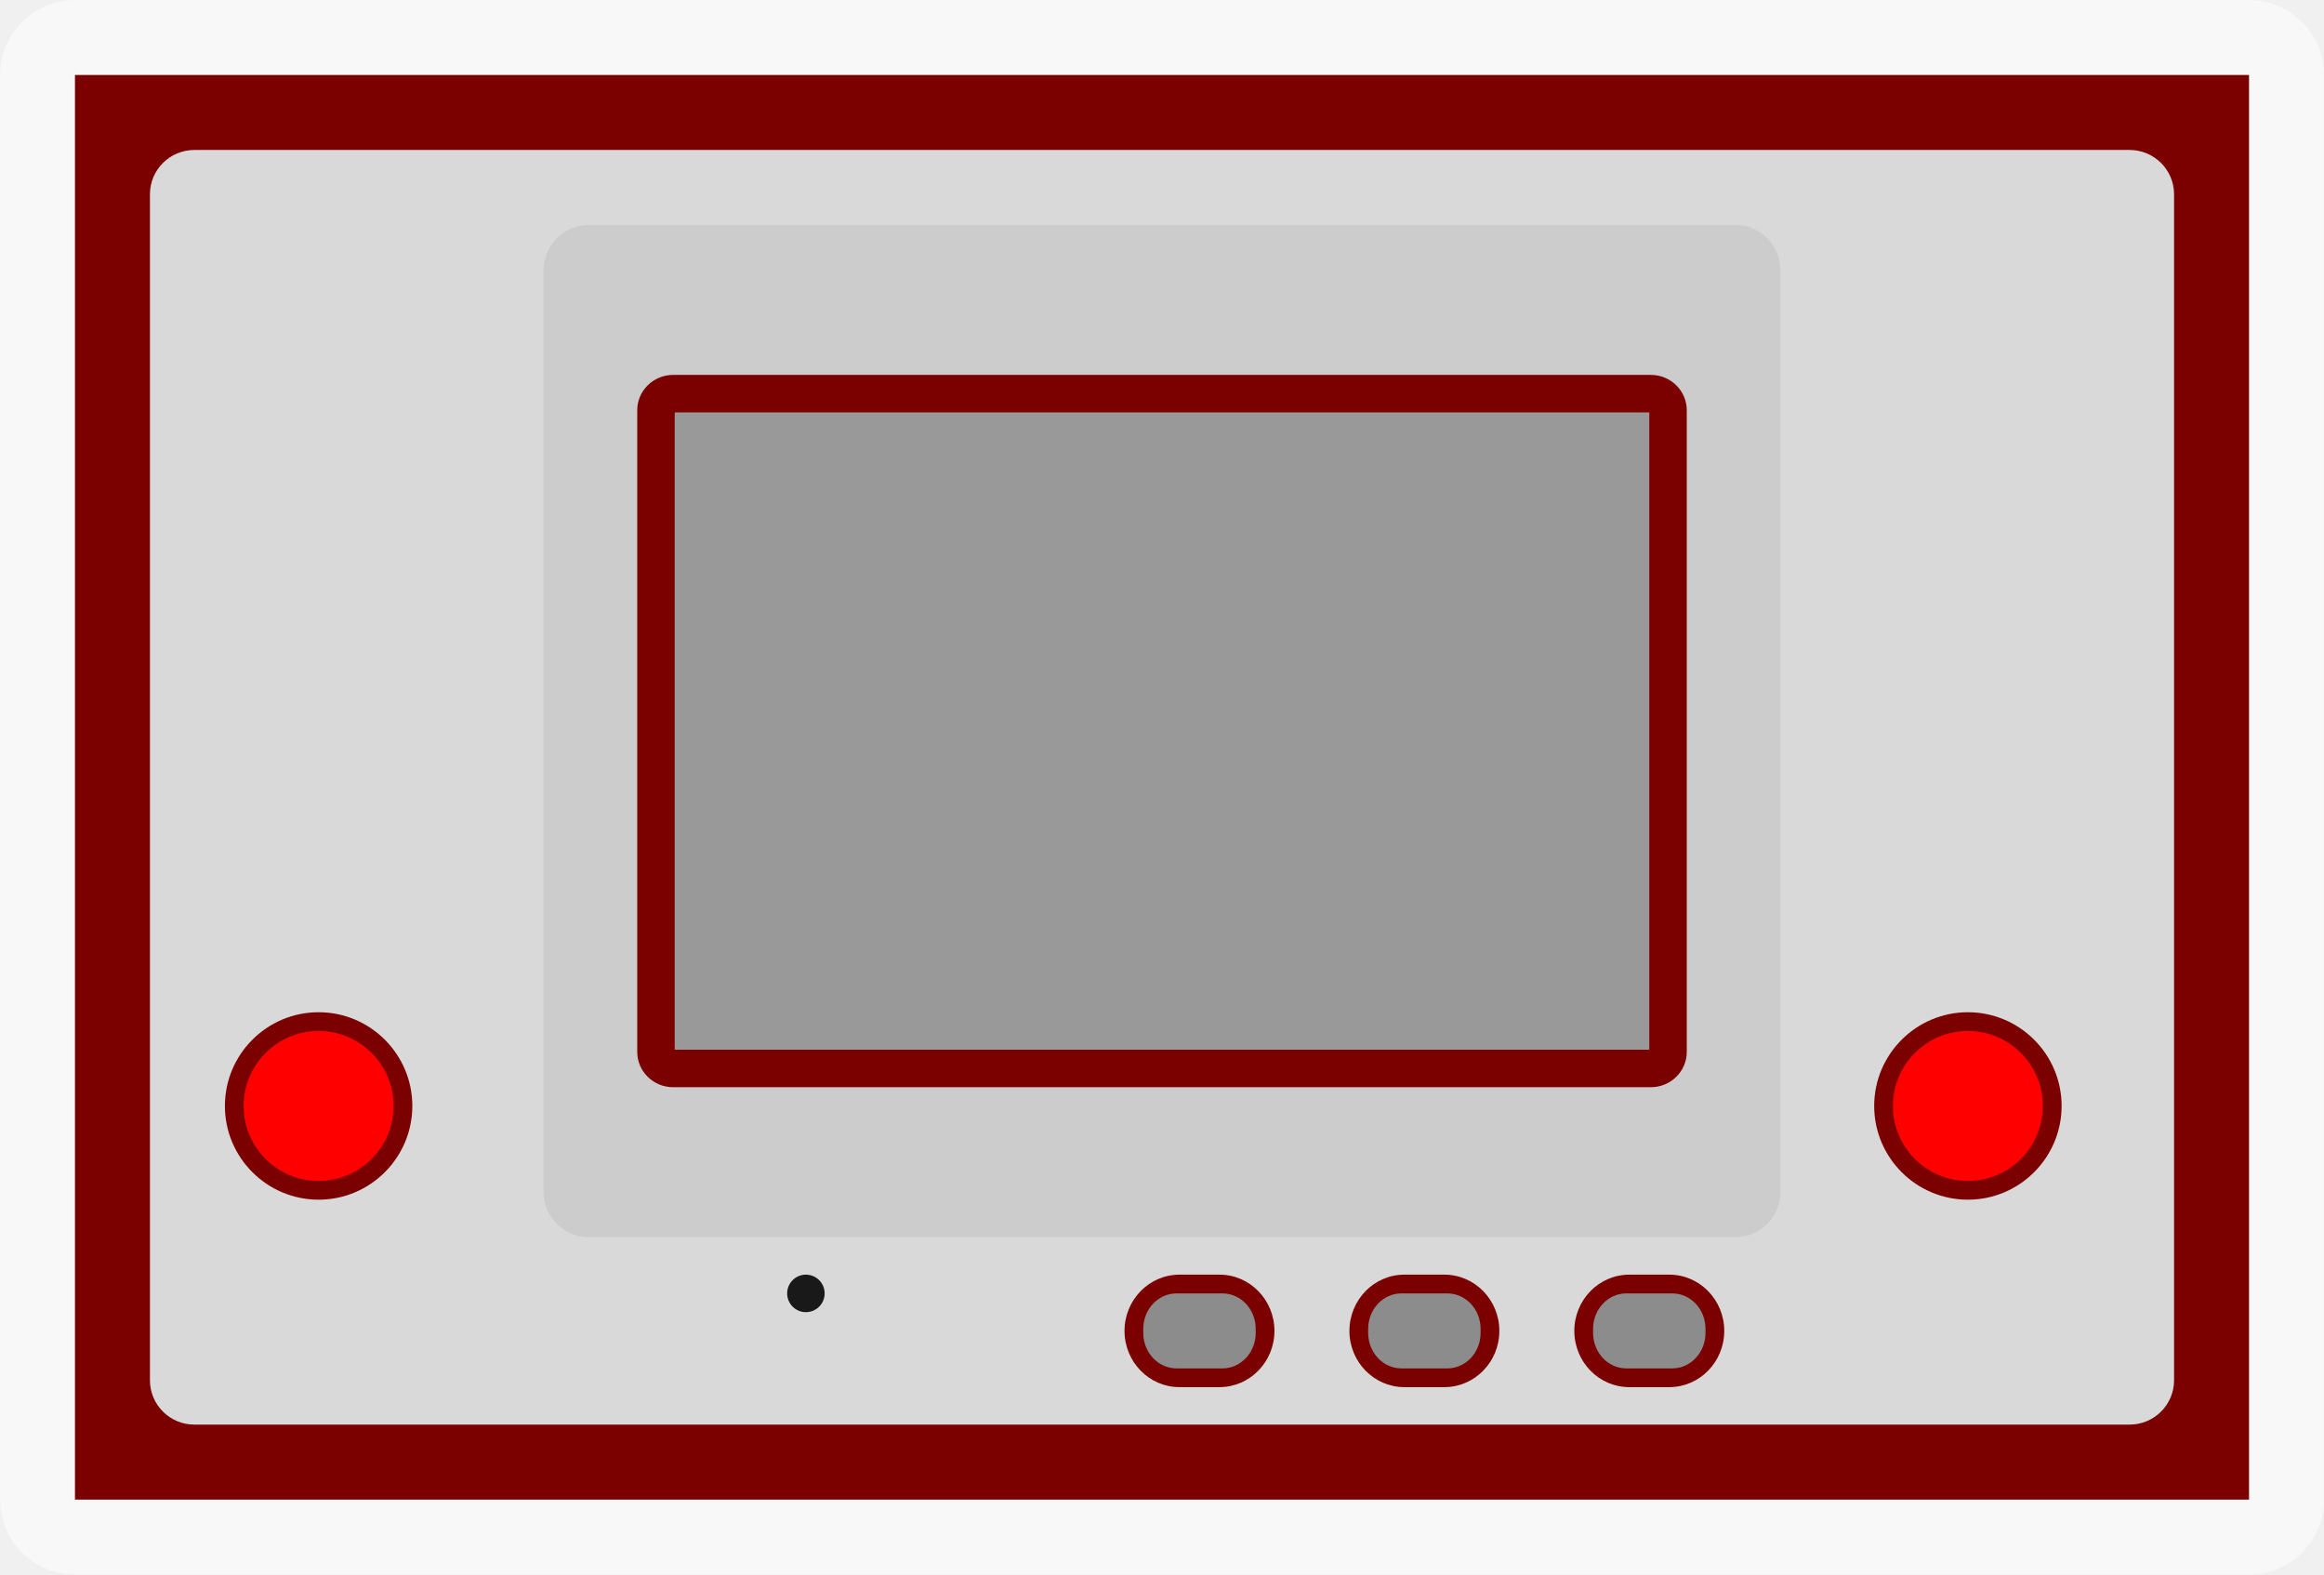
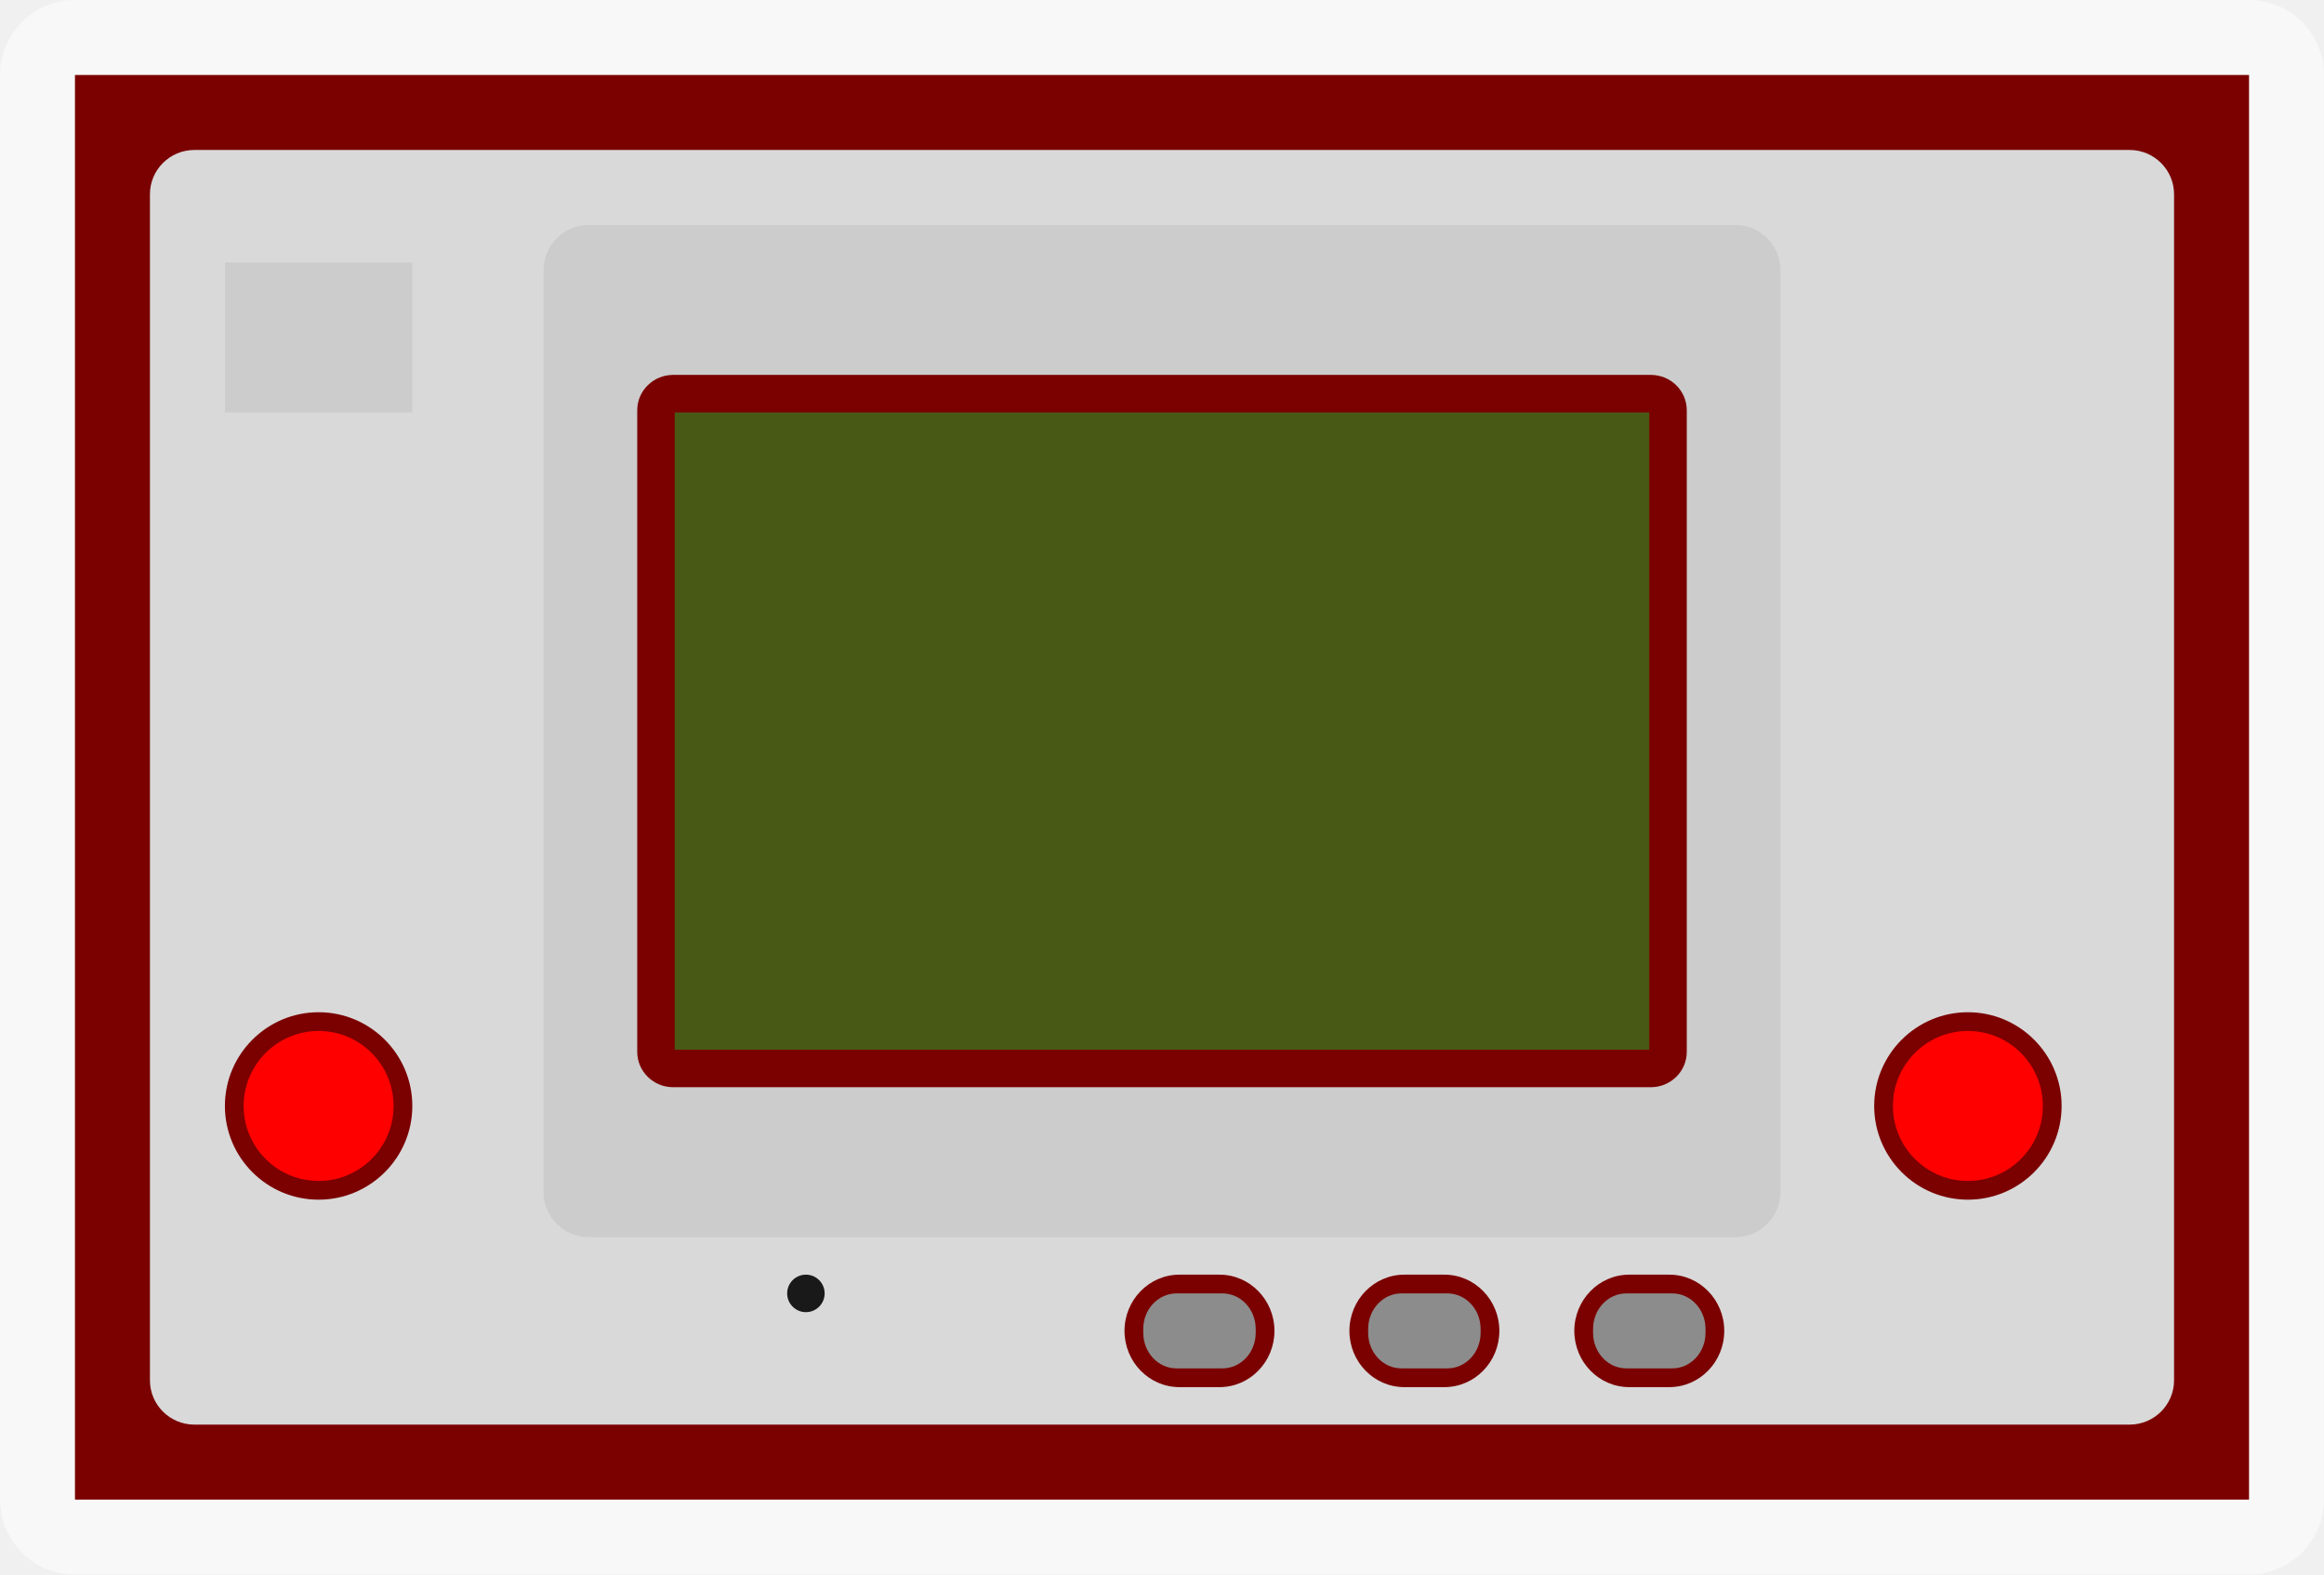
<svg xmlns="http://www.w3.org/2000/svg" viewBox="0 0 330.667 224" height="224" width="330.667" xml:space="preserve" id="svg2" version="1.1">
  <defs id="defs6">
    <clipPath id="clipPath18" clipPathUnits="userSpaceOnUse">
      <path id="path16" d="M 0,256 H 256 V 0 H 0 Z" />
    </clipPath>
    <clipPath id="clipPath26" clipPathUnits="userSpaceOnUse">
      <path id="path24" d="M 4,212 H 252 V 44 H 4 Z" />
    </clipPath>
    <clipPath id="clipPath46" clipPathUnits="userSpaceOnUse">
      <path id="path44" d="M 0,256 H 256 V 0 H 0 Z" />
    </clipPath>
  </defs>
  <g transform="matrix(1.333333,0,0,-1.333333,-5.333333,282.6667)" id="g10">
    <g id="g12">
      <g clip-path="url(#clipPath18)" id="g14">
        <g id="g20">
          <g id="g22" />
          <g id="g34">
            <g style="opacity:0.5" id="g32" clip-path="url(#clipPath26)">
              <g id="g30" transform="translate(244,212)">
-                 <path id="path28" style="fill:#ffffff;fill-opacity:1;fill-rule:nonzero;stroke:none" d="M 0,0 H -6.121 -225.879 -232 c -4.418,0 -8,-3.582 -8,-8 V -14.152 -153.848 -160 c 0,-4.418 3.582,-8 8,-8 h 6.121 H -6.121 0 c 4.418,0 8,3.582 8,8 v 6.152 V -14.152 -8 C 8,-3.582 4.418,0 0,0" />
+                 <path id="path28" style="fill:#ffffff;fill-opacity:1;fill-rule:nonzero;stroke:none" d="M 0,0 H -6.121 -225.879 -232 c -4.418,0 -8,-3.582 -8,-8 V -14.152 -153.849 -160 c 0,-4.418 3.582,-8 8,-8 h 6.121 H -6.121 0 c 4.418,0 8,3.582 8,8 v 6.151 V -14.152 -8 C 8,-3.582 4.418,0 0,0" />
              </g>
            </g>
          </g>
        </g>
      </g>
    </g>
    <g transform="translate(244,204)" id="g36">
-       <path id="path38" style="fill:#7b0000;fill-opacity:1;fill-rule:nonzero;stroke:none" d="M 0,0 H -6.121 -225.879 -232 V -6.152 -145.848 -152 h 6.121 H -6.121 0 v 6.152 139.696 z" />
+       <path id="path38" style="fill:#7b0000;fill-opacity:1;fill-rule:nonzero;stroke:none" d="M 0,0 H -6.121 -225.879 -232 V -6.152 -145.849 -152 h 6.121 H -6.121 0 v 6.151 139.697 z" />
    </g>
    <g id="g40">
      <g clip-path="url(#clipPath46)" id="g42">
-         <g transform="translate(231.2493,60)" id="g48">
+         <g transform="translate(231.249,60)" id="g48">
          <path id="path50" style="fill:#d9d9d9;fill-opacity:1;fill-rule:nonzero;stroke:none" d="m 0,0 h -206.499 c -2.623,0 -4.75,2.117 -4.75,4.729 v 126.542 c 0,2.612 2.127,4.729 4.75,4.729 L 0,136 c 2.624,0 4.751,-2.117 4.751,-4.729 V 4.729 C 4.751,2.117 2.624,0 0,0" />
        </g>
        <g transform="translate(189.1738,80)" id="g52">
          <path id="path54" style="fill:#cccccc;fill-opacity:1;fill-rule:nonzero;stroke:none" d="m 0,0 h -122.348 c -2.665,0 -4.826,2.165 -4.826,4.835 v 98.33 c 0,2.67 2.161,4.835 4.826,4.835 L 0,108 c 2.665,0 4.826,-2.165 4.826,-4.835 V 4.835 C 4.826,2.165 2.665,0 0,0" />
        </g>
        <g transform="translate(180.1631,172)" id="g56">
-           <path id="path58" style="fill:#7b0000;fill-opacity:1;fill-rule:nonzero;stroke:none" d="m 0,0 h -104.326 c -2.119,0 -3.837,-1.691 -3.837,-3.776 v -68.448 c 0,-2.085 1.718,-3.776 3.837,-3.776 L 0,-76 c 2.119,0 3.837,1.691 3.837,3.776 V -3.776 C 3.837,-1.691 2.119,0 0,0" />
+           <path id="path58" style="fill:#7b0000;fill-opacity:1;fill-rule:nonzero;stroke:none" d="m 0,0 h -104.326 c -2.119,0 -3.837,-1.69 -3.837,-3.776 v -68.448 c 0,-2.086 1.718,-3.776 3.837,-3.776 L 0,-76 c 2.119,0 3.837,1.69 3.837,3.776 V -3.776 C 3.837,-1.69 2.119,0 0,0" />
        </g>
-         <path id="path60" style="fill:#999999;fill-opacity:1;fill-rule:nonzero;stroke:none" d="M 180,100 H 76 v 68 h 104 z" />
-         <g transform="translate(92,74)" id="g62">
-           <path id="path64" style="fill:#191919;fill-opacity:1;fill-rule:nonzero;stroke:none" d="m 0,0 c 0,-1.105 -0.895,-2 -2,-2 -1.105,0 -2,0.895 -2,2 0,1.105 0.895,2 2,2 1.105,0 2,-0.895 2,-2" />
+         <g transform="translate(92,74)" id="g60">
+           <path id="path62" style="fill:#191919;fill-opacity:1;fill-rule:nonzero;stroke:none" d="m 0,0 c 0,-1.104 -0.896,-2 -2,-2 -1.104,0 -2,0.896 -2,2 0,1.104 0.896,2 2,2 1.104,0 2,-0.896 2,-2" />
        </g>
-         <g transform="translate(38,104)" id="g66">
-           <path id="path68" style="fill:#7b0000;fill-opacity:1;fill-rule:nonzero;stroke:none" d="m 0,0 c -5.514,0 -10,-4.486 -10,-10 0,-5.514 4.486,-10 10,-10 5.514,0 10,4.486 10,10 C 10,-4.486 5.514,0 0,0" />
+         <g transform="translate(38,104)" id="g64">
+           <path id="path66" style="fill:#7b0000;fill-opacity:1;fill-rule:nonzero;stroke:none" d="m 0,0 c -5.514,0 -10,-4.486 -10,-10 0,-5.514 4.486,-10 10,-10 5.514,0 10,4.486 10,10 C 10,-4.486 5.514,0 0,0" />
        </g>
-         <g transform="translate(46,94)" id="g70">
-           <path id="path72" style="fill:#ff0000;fill-opacity:1;fill-rule:nonzero;stroke:none" d="m 0,0 c 0,-4.418 -3.582,-8 -8,-8 -4.418,0 -8,3.582 -8,8 0,4.418 3.582,8 8,8 4.418,0 8,-3.582 8,-8" />
+         <g transform="translate(46,94)" id="g68">
+           <path id="path70" style="fill:#ff0000;fill-opacity:1;fill-rule:nonzero;stroke:none" d="m 0,0 c 0,-4.418 -3.582,-8 -8,-8 -4.418,0 -8,3.582 -8,8 0,4.418 3.582,8 8,8 4.418,0 8,-3.582 8,-8" />
        </g>
-         <g transform="translate(214,104)" id="g74">
-           <path id="path76" style="fill:#7b0000;fill-opacity:1;fill-rule:nonzero;stroke:none" d="m 0,0 c -5.514,0 -10,-4.486 -10,-10 0,-5.514 4.486,-10 10,-10 5.514,0 10,4.486 10,10 C 10,-4.486 5.514,0 0,0" />
+         <g transform="translate(214,104)" id="g72">
+           <path id="path74" style="fill:#7b0000;fill-opacity:1;fill-rule:nonzero;stroke:none" d="m 0,0 c -5.514,0 -10,-4.486 -10,-10 0,-5.514 4.486,-10 10,-10 5.514,0 10,4.486 10,10 C 10,-4.486 5.514,0 0,0" />
        </g>
-         <g transform="translate(222,94)" id="g78">
-           <path id="path80" style="fill:#ff0000;fill-opacity:1;fill-rule:nonzero;stroke:none" d="m 0,0 c 0,-4.418 -3.582,-8 -8,-8 -4.418,0 -8,3.582 -8,8 0,4.418 3.582,8 8,8 4.418,0 8,-3.582 8,-8" />
+         <g transform="translate(222,94)" id="g76">
+           <path id="path78" style="fill:#ff0000;fill-opacity:1;fill-rule:nonzero;stroke:none" d="m 0,0 c 0,-4.418 -3.582,-8 -8,-8 -4.418,0 -8,3.582 -8,8 0,4.418 3.582,8 8,8 4.418,0 8,-3.582 8,-8" />
        </g>
-         <g transform="translate(134.1389,76)" id="g82">
-           <path id="path84" style="fill:#7b0000;fill-opacity:1;fill-rule:nonzero;stroke:none" d="m 0,0 h -4.278 c -3.232,0 -5.861,-2.692 -5.861,-6 0,-3.308 2.629,-6 5.861,-6 H 0 c 3.232,0 5.861,2.692 5.861,6 0,3.308 -2.629,6 -5.861,6" />
+         <g transform="translate(134.1387,76)" id="g80">
+           <path id="path82" style="fill:#7b0000;fill-opacity:1;fill-rule:nonzero;stroke:none" d="m 0,0 h -4.277 c -3.232,0 -5.862,-2.691 -5.862,-6 0,-3.309 2.63,-6 5.862,-6 H 0 c 3.232,0 5.861,2.691 5.861,6 0,3.309 -2.629,6 -5.861,6" />
        </g>
-         <g transform="translate(134.453,66)" id="g86">
-           <path id="path88" style="fill:#8c8c8c;fill-opacity:1;fill-rule:nonzero;stroke:none" d="m 0,0 h -4.906 c -1.959,0 -3.547,1.697 -3.547,3.79 v 0.42 c 0,2.093 1.588,3.79 3.547,3.79 H 0 C 1.959,8 3.547,6.303 3.547,4.21 V 3.79 C 3.547,1.697 1.959,0 0,0" />
+         <g transform="translate(134.4531,66)" id="g84">
+           <path id="path86" style="fill:#8c8c8c;fill-opacity:1;fill-rule:nonzero;stroke:none" d="m 0,0 h -4.906 c -1.959,0 -3.547,1.697 -3.547,3.79 v 0.42 c 0,2.093 1.588,3.79 3.547,3.79 H 0 C 1.959,8 3.547,6.303 3.547,4.21 V 3.79 C 3.547,1.697 1.959,0 0,0" />
        </g>
-         <g transform="translate(158.1389,76)" id="g90">
-           <path id="path92" style="fill:#7b0000;fill-opacity:1;fill-rule:nonzero;stroke:none" d="m 0,0 h -4.278 c -3.232,0 -5.861,-2.692 -5.861,-6 0,-3.308 2.629,-6 5.861,-6 H 0 c 3.232,0 5.861,2.692 5.861,6 0,3.308 -2.629,6 -5.861,6" />
+         <g transform="translate(158.1387,76)" id="g88">
+           <path id="path90" style="fill:#7b0000;fill-opacity:1;fill-rule:nonzero;stroke:none" d="m 0,0 h -4.277 c -3.233,0 -5.862,-2.691 -5.862,-6 0,-3.309 2.629,-6 5.862,-6 H 0 c 3.232,0 5.861,2.691 5.861,6 0,3.309 -2.629,6 -5.861,6" />
        </g>
-         <g transform="translate(158.453,66)" id="g94">
-           <path id="path96" style="fill:#8c8c8c;fill-opacity:1;fill-rule:nonzero;stroke:none" d="m 0,0 h -4.906 c -1.959,0 -3.547,1.697 -3.547,3.79 v 0.42 c 0,2.093 1.588,3.79 3.547,3.79 H 0 C 1.959,8 3.547,6.303 3.547,4.21 V 3.79 C 3.547,1.697 1.959,0 0,0" />
+         <g transform="translate(158.4531,66)" id="g92">
+           <path id="path94" style="fill:#8c8c8c;fill-opacity:1;fill-rule:nonzero;stroke:none" d="m 0,0 h -4.906 c -1.959,0 -3.547,1.697 -3.547,3.79 v 0.42 c 0,2.093 1.588,3.79 3.547,3.79 H 0 C 1.959,8 3.547,6.303 3.547,4.21 V 3.79 C 3.547,1.697 1.959,0 0,0" />
        </g>
-         <g transform="translate(182.1389,76)" id="g98">
-           <path id="path100" style="fill:#7b0000;fill-opacity:1;fill-rule:nonzero;stroke:none" d="m 0,0 h -4.278 c -3.232,0 -5.861,-2.692 -5.861,-6 0,-3.308 2.629,-6 5.861,-6 H 0 c 3.232,0 5.861,2.692 5.861,6 0,3.308 -2.629,6 -5.861,6" />
+         <g transform="translate(182.1387,76)" id="g96">
+           <path id="path98" style="fill:#7b0000;fill-opacity:1;fill-rule:nonzero;stroke:none" d="m 0,0 h -4.277 c -3.233,0 -5.862,-2.691 -5.862,-6 0,-3.309 2.629,-6 5.862,-6 H 0 c 3.232,0 5.861,2.691 5.861,6 0,3.309 -2.629,6 -5.861,6" />
        </g>
-         <g transform="translate(182.453,66)" id="g102">
-           <path id="path104" style="fill:#8c8c8c;fill-opacity:1;fill-rule:nonzero;stroke:none" d="m 0,0 h -4.906 c -1.959,0 -3.547,1.697 -3.547,3.79 v 0.42 c 0,2.093 1.588,3.79 3.547,3.79 H 0 C 1.959,8 3.547,6.303 3.547,4.21 V 3.79 C 3.547,1.697 1.959,0 0,0" />
+         <g transform="translate(182.4531,66)" id="g100">
+           <path id="path102" style="fill:#8c8c8c;fill-opacity:1;fill-rule:nonzero;stroke:none" d="m 0,0 h -4.906 c -1.959,0 -3.547,1.697 -3.547,3.79 v 0.42 c 0,2.093 1.588,3.79 3.547,3.79 H 0 C 1.959,8 3.547,6.303 3.547,4.21 V 3.79 C 3.547,1.697 1.959,0 0,0" />
        </g>
+         <path id="path104" style="fill:#485915;fill-opacity:1;fill-rule:nonzero;stroke:none" d="M 180,100 H 76 v 68 h 104 z" />
+         <path id="path106" style="fill:#cccccc;fill-opacity:1;fill-rule:nonzero;stroke:none" d="M 48,168 H 28 v 16 h 20 z" />
      </g>
    </g>
  </g>
</svg>
